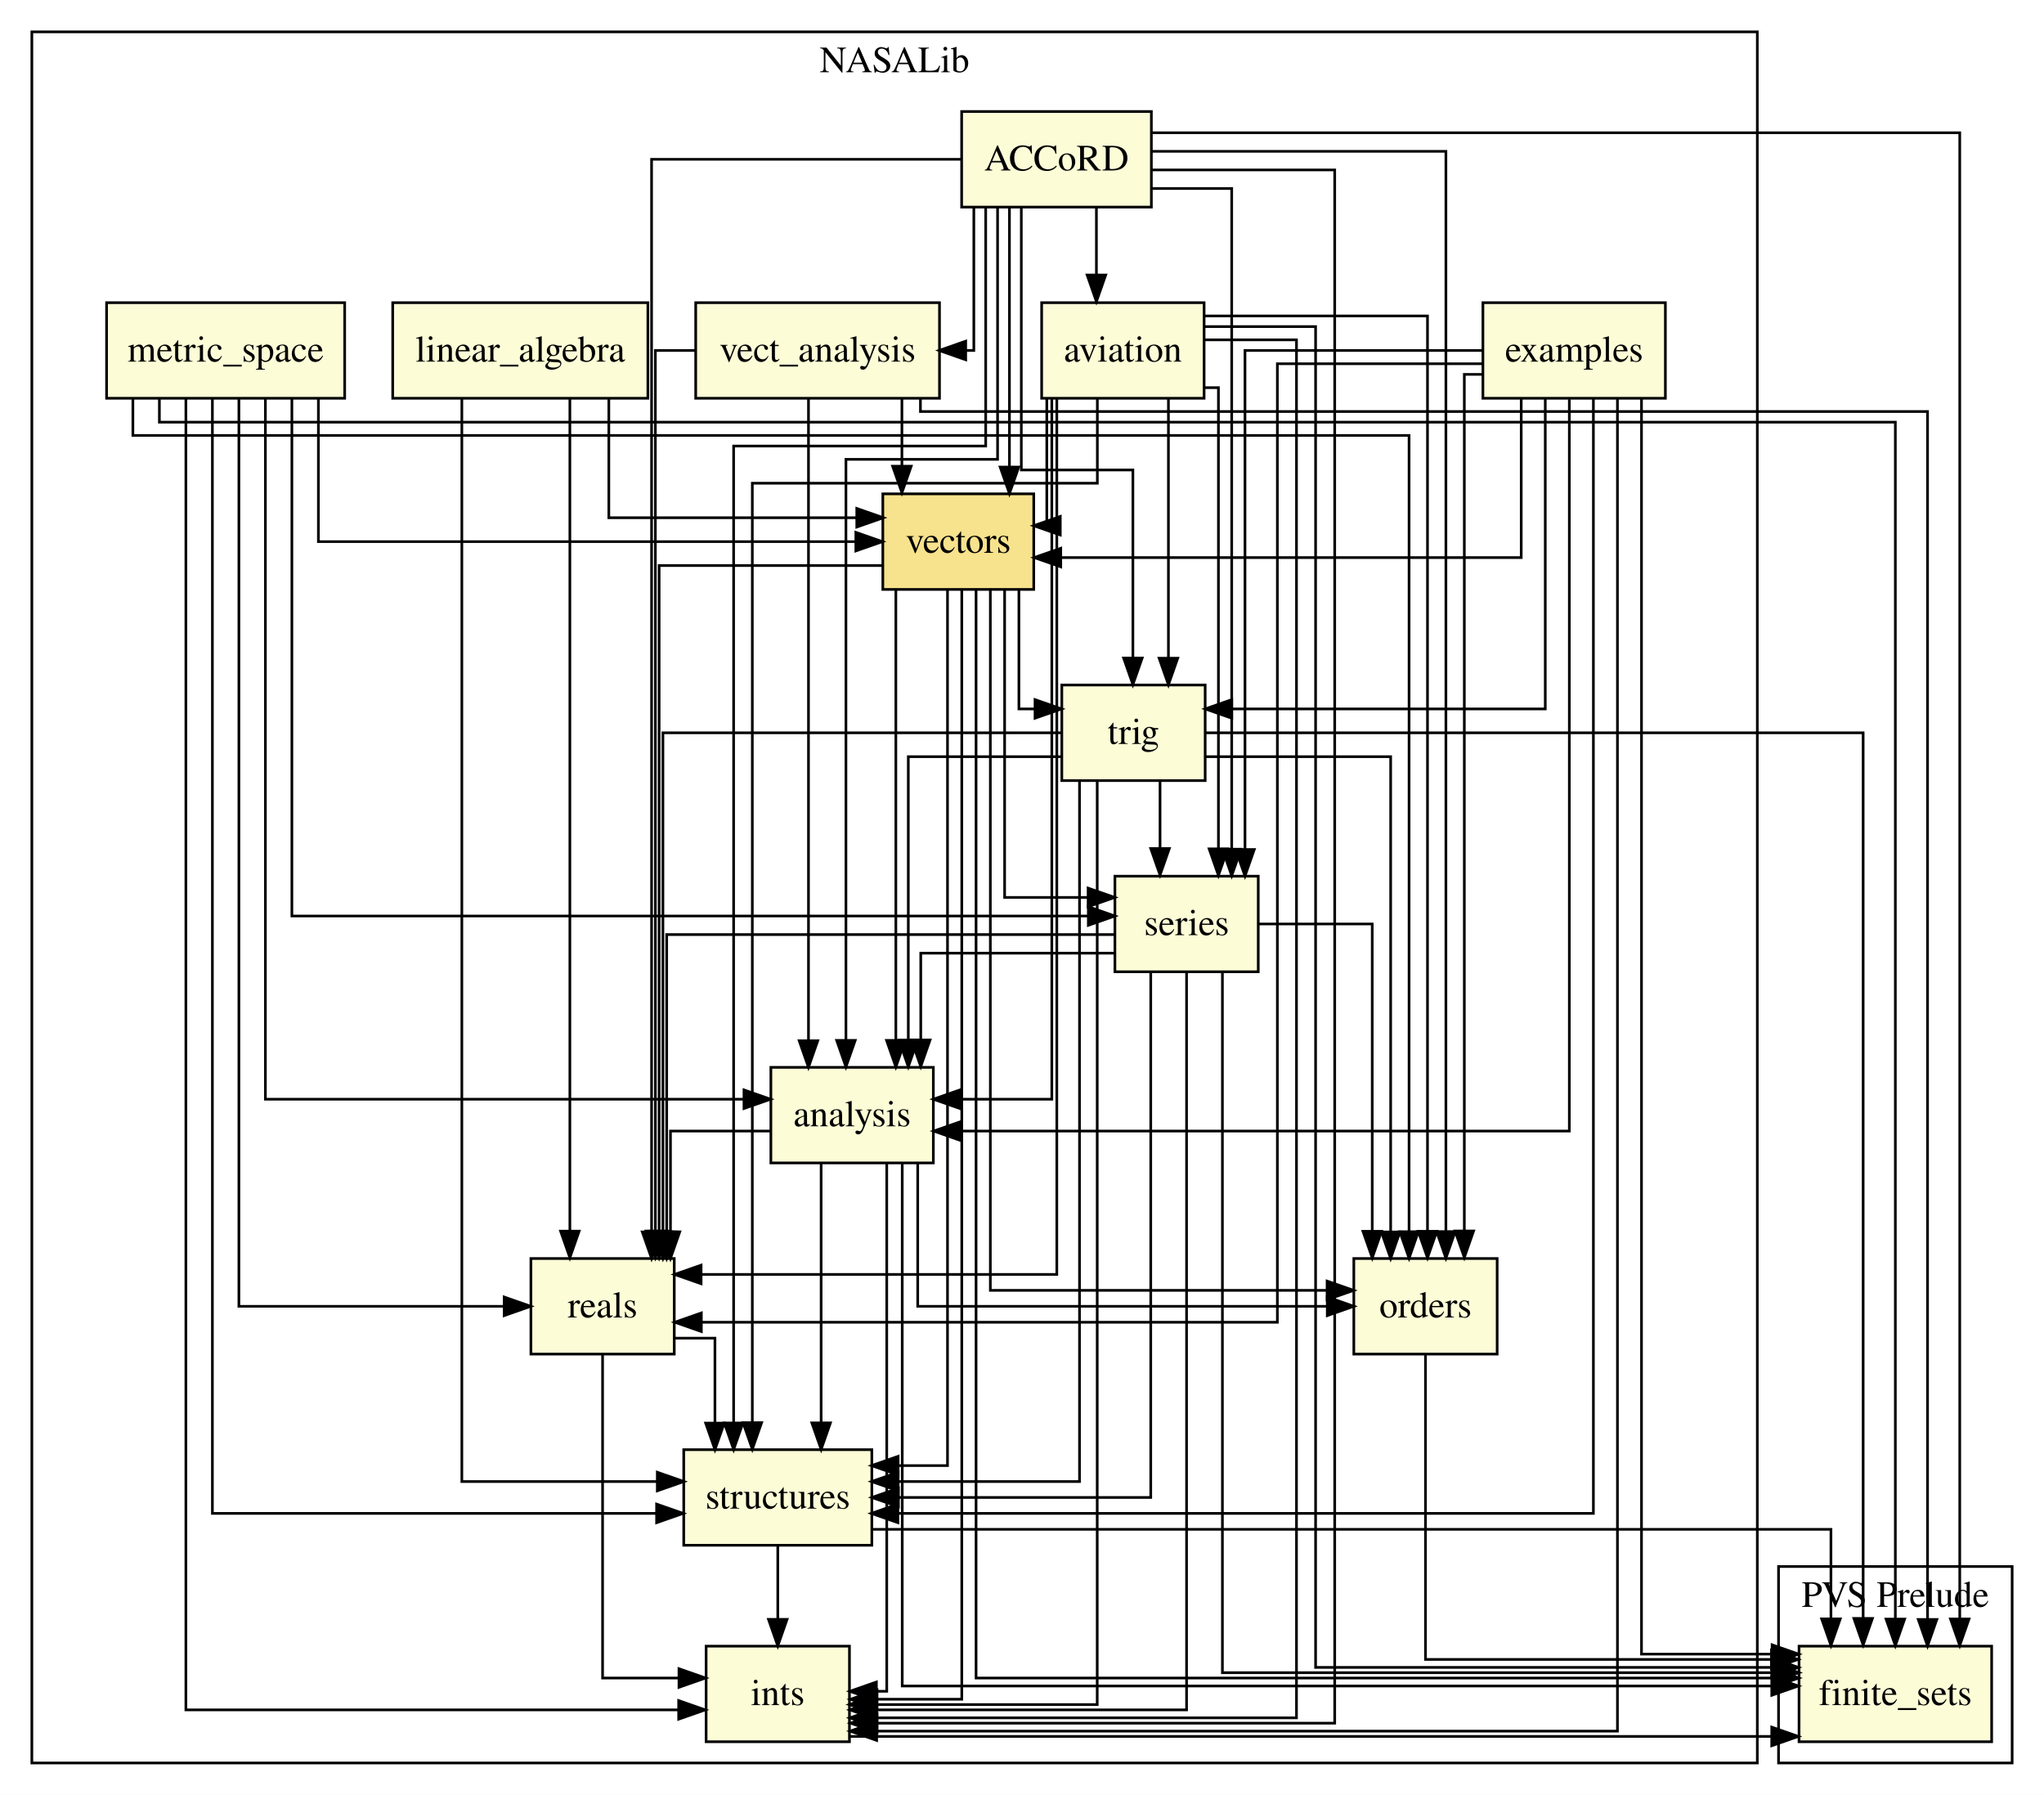
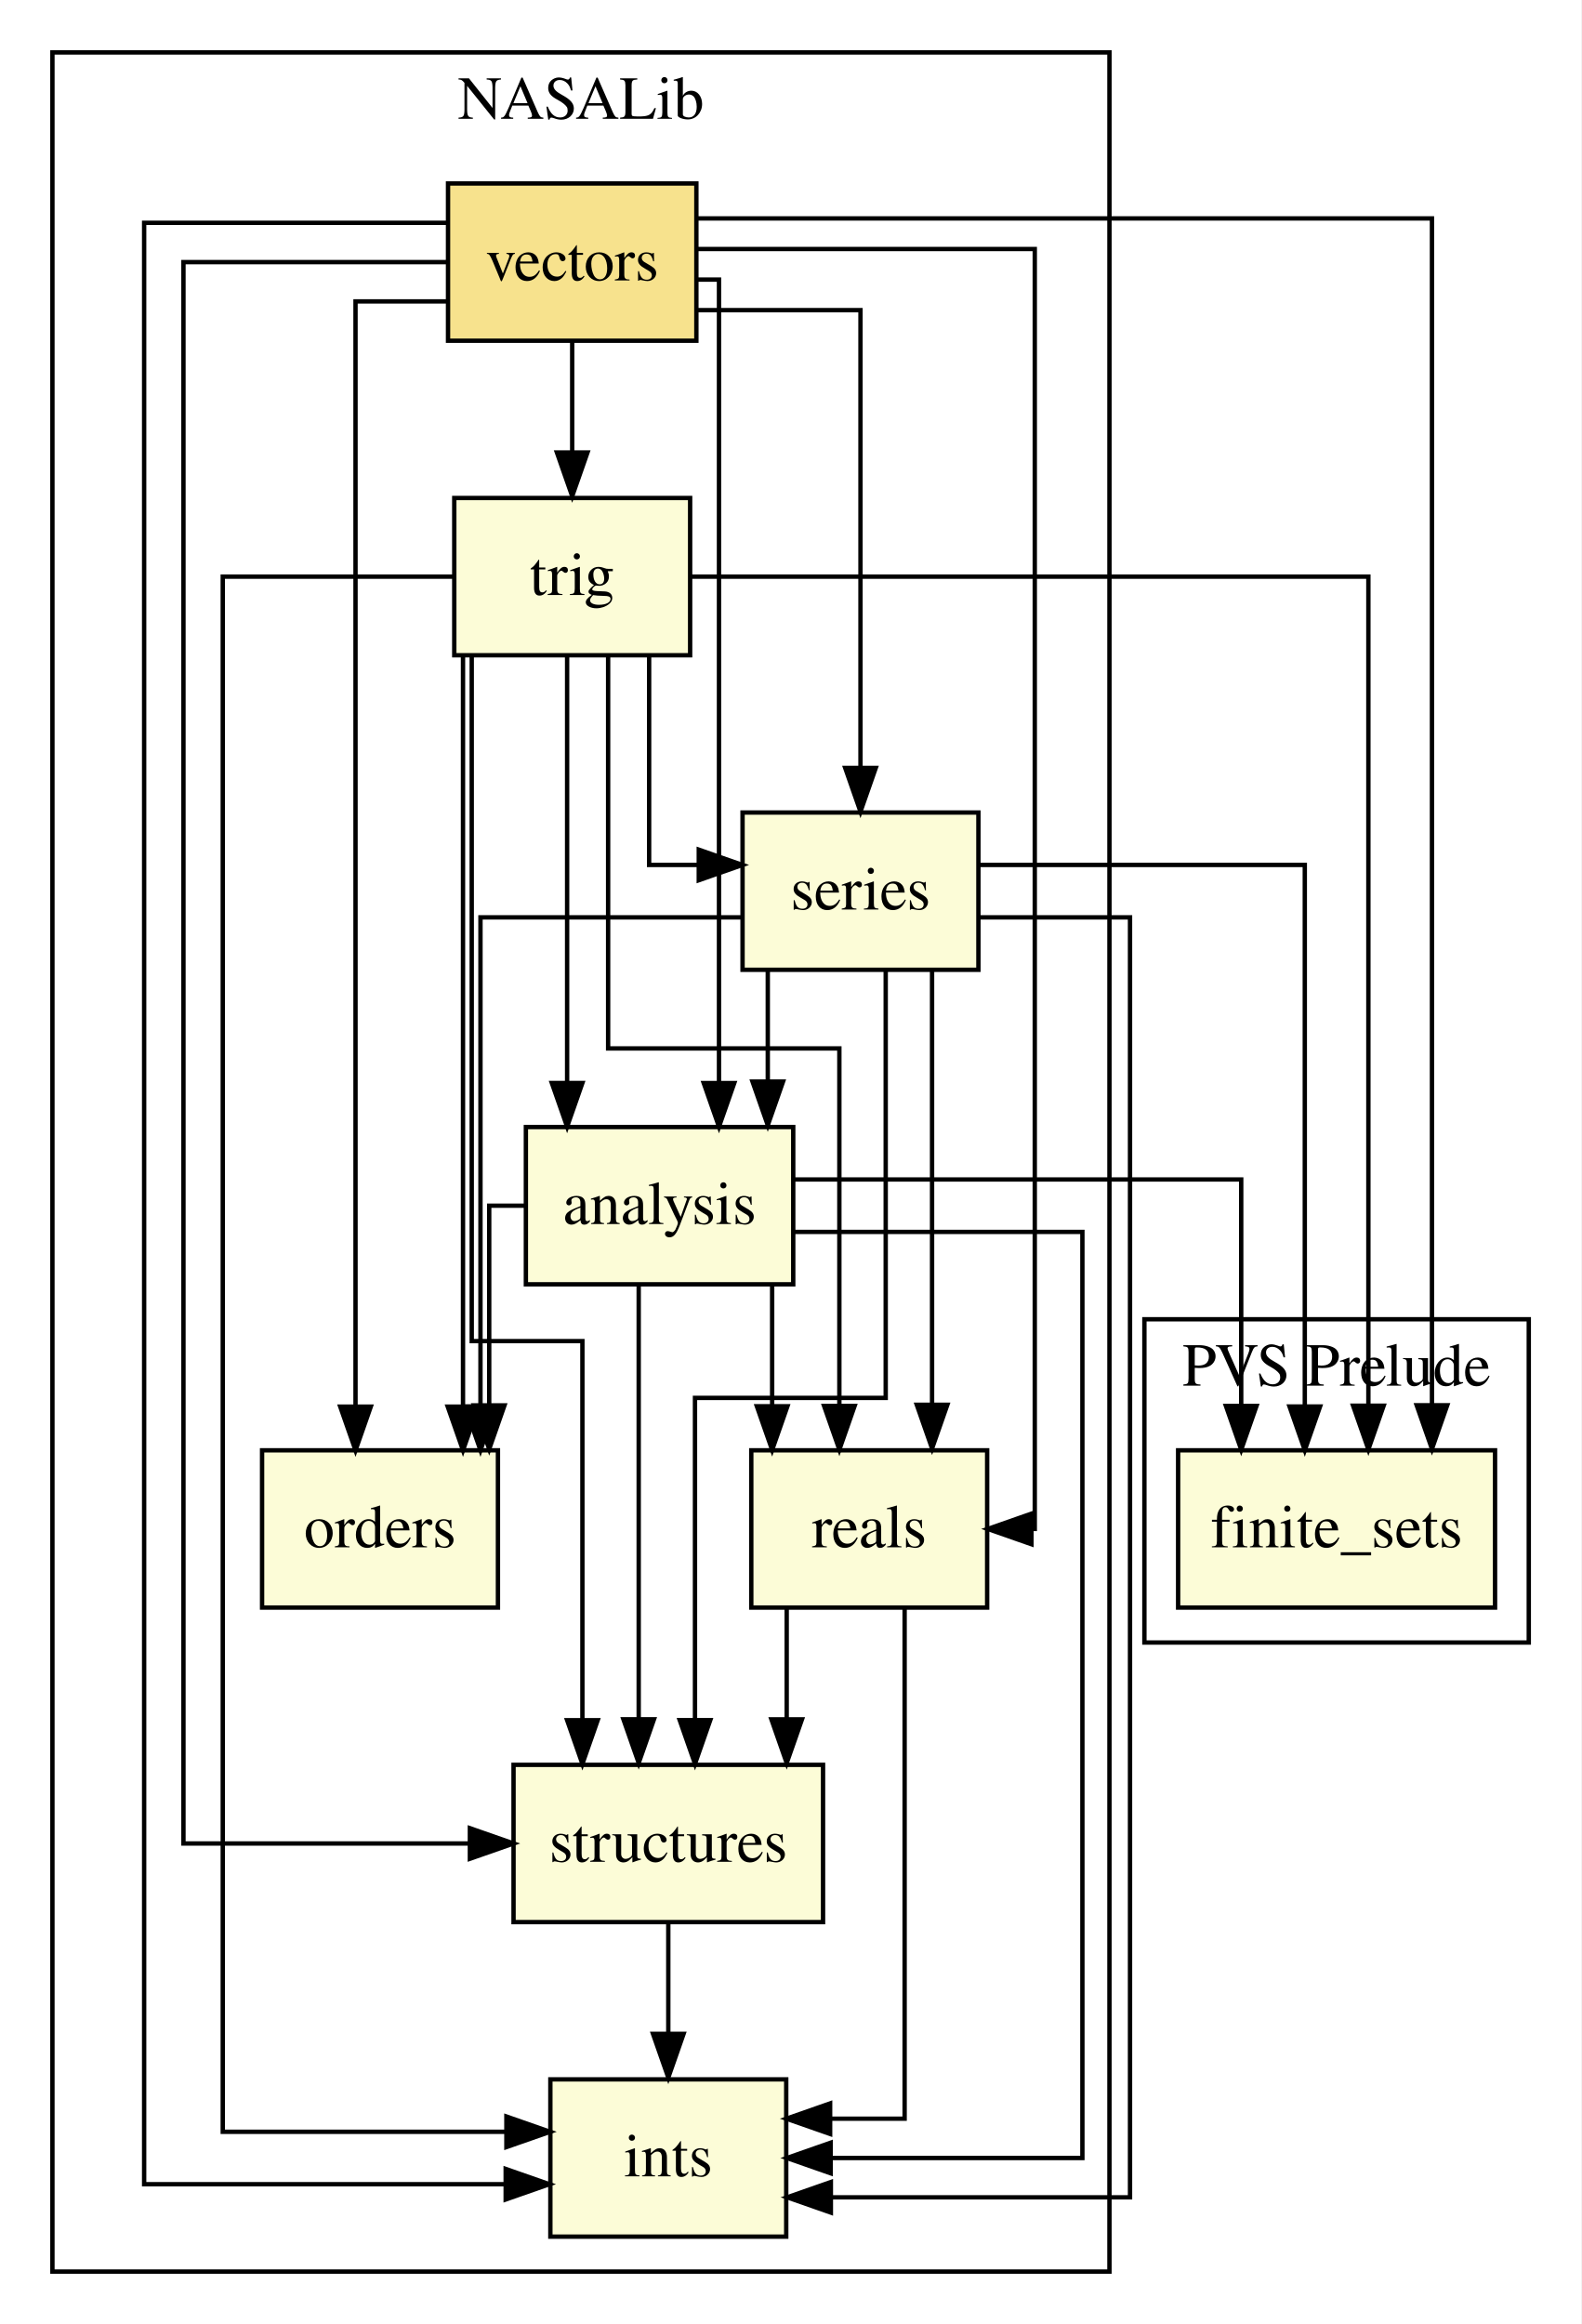
- <svg xmlns="http://www.w3.org/2000/svg" width="770pt" height="676pt" viewBox="0.00 0.00 770.00 676.00">
-   <g id="graph0" class="graph" transform="scale(1 1) rotate(0) translate(4 672)">
-     <polygon fill="#ffffff" stroke="transparent" points="-4,4 -4,-672 766,-672 766,4 -4,4" />
+ <svg xmlns="http://www.w3.org/2000/svg" width="362pt" height="532pt" viewBox="0.00 0.00 362.00 532.00">
+   <g id="graph0" class="graph" transform="scale(1 1) rotate(0) translate(4 528)">
+     <polygon fill="#ffffff" stroke="transparent" points="-4,4 -4,-528 358,-528 358,4 -4,4" />
    <g id="clust1" class="cluster">
-       <polygon fill="none" stroke="#000000" points="8,-8 8,-660 658,-660 658,-8 8,-8" />
-       <text text-anchor="middle" x="333" y="-644.8" font-family="Times,serif" font-size="14.00" fill="#000000">NASALib</text>
+       <polygon fill="none" stroke="#000000" points="8,-8 8,-516 250,-516 250,-8 8,-8" />
+       <text text-anchor="middle" x="129" y="-500.8" font-family="Times,serif" font-size="14.00" fill="#000000">NASALib</text>
    </g>
    <g id="clust2" class="cluster">
-       <polygon fill="none" stroke="#000000" points="666,-8 666,-82 754,-82 754,-8 666,-8" />
-       <text text-anchor="middle" x="710" y="-66.8" font-family="Times,serif" font-size="14.00" fill="#000000">PVS Prelude</text>
+       <polygon fill="none" stroke="#000000" points="258,-152 258,-226 346,-226 346,-152 258,-152" />
+       <text text-anchor="middle" x="302" y="-210.8" font-family="Times,serif" font-size="14.00" fill="#000000">PVS Prelude</text>
    </g>
    <g id="node1" class="node">
-       <polygon fill="#fcfcd7" stroke="#000000" points="429.735,-630 358.265,-630 358.265,-594 429.735,-594 429.735,-630" />
-       <text text-anchor="middle" x="394" y="-607.8" font-family="Times,serif" font-size="14.00" fill="#000000">ACCoRD</text>
+       <polygon fill="#fcfcd7" stroke="#000000" points="177.604,-270 116.396,-270 116.396,-234 177.604,-234 177.604,-270" />
+       <text text-anchor="middle" x="147" y="-247.8" font-family="Times,serif" font-size="14.00" fill="#000000">analysis</text>
    </g>
    <g id="node2" class="node">
-       <polygon fill="#fcfcd7" stroke="#000000" points="347.604,-270 286.396,-270 286.396,-234 347.604,-234 347.604,-270" />
-       <text text-anchor="middle" x="317" y="-247.8" font-family="Times,serif" font-size="14.00" fill="#000000">analysis</text>
+       <polygon fill="#fcfcd7" stroke="#000000" points="176,-52 122,-52 122,-16 176,-16 176,-52" />
+       <text text-anchor="middle" x="149" y="-29.8" font-family="Times,serif" font-size="14.00" fill="#000000">ints</text>
    </g>
    <g id="edge1" class="edge">
-       <path fill="none" stroke="#000000" d="M371.798,-593.845C371.798,-561.902 371.798,-499 371.798,-499 371.798,-499 314.673,-499 314.673,-499 314.673,-499 314.673,-280.163 314.673,-280.163" />
-       <polygon fill="#000000" stroke="#000000" points="318.174,-280.163 314.673,-270.163 311.174,-280.163 318.174,-280.163" />
+       <path fill="none" stroke="#000000" d="M177.63,-246C205.991,-246 243.805,-246 243.805,-246 243.805,-246 243.805,-34 243.805,-34 243.805,-34 186.167,-34 186.167,-34" />
+       <polygon fill="#000000" stroke="#000000" points="186.167,-30.5 176.167,-34 186.167,-37.5 186.167,-30.5" />
    </g>
    <g id="node3" class="node">
-       <polygon fill="#fcfcd7" stroke="#000000" points="449.597,-558 388.403,-558 388.403,-522 449.597,-522 449.597,-558" />
-       <text text-anchor="middle" x="419" y="-535.8" font-family="Times,serif" font-size="14.00" fill="#000000">aviation</text>
+       <polygon fill="#fcfcd7" stroke="#000000" points="110,-196 56,-196 56,-160 110,-160 110,-196" />
+       <text text-anchor="middle" x="83" y="-173.8" font-family="Times,serif" font-size="14.00" fill="#000000">orders</text>
    </g>
    <g id="edge2" class="edge">
-       <path fill="none" stroke="#000000" d="M409.034,-593.831C409.034,-593.831 409.034,-568.413 409.034,-568.413" />
-       <polygon fill="#000000" stroke="#000000" points="412.534,-568.413 409.034,-558.413 405.534,-568.413 412.534,-568.413" />
+       <path fill="none" stroke="#000000" d="M116.271,-252C111.437,-252 108,-252 108,-252 108,-252 108,-206.292 108,-206.292" />
+       <polygon fill="#000000" stroke="#000000" points="111.5,-206.292 108,-196.292 104.5,-206.292 111.5,-206.292" />
+     </g>
+     <g id="node4" class="node">
+       <polygon fill="#fcfcd7" stroke="#000000" points="222,-196 168,-196 168,-160 222,-160 222,-196" />
+       <text text-anchor="middle" x="195" y="-173.8" font-family="Times,serif" font-size="14.00" fill="#000000">reals</text>
+     </g>
+     <g id="edge3" class="edge">
+       <path fill="none" stroke="#000000" d="M172.776,-233.708C172.776,-233.708 172.776,-206.082 172.776,-206.082" />
+       <polygon fill="#000000" stroke="#000000" points="176.276,-206.082 172.776,-196.082 169.276,-206.082 176.276,-206.082" />
+     </g>
+     <g id="node6" class="node">
+       <polygon fill="#fcfcd7" stroke="#000000" points="184.429,-124 113.571,-124 113.571,-88 184.429,-88 184.429,-124" />
+       <text text-anchor="middle" x="149" y="-101.8" font-family="Times,serif" font-size="14.00" fill="#000000">structures</text>
+     </g>
+     <g id="edge4" class="edge">
+       <path fill="none" stroke="#000000" d="M142.224,-233.804C142.224,-233.804 142.224,-134.425 142.224,-134.425" />
+       <polygon fill="#000000" stroke="#000000" points="145.724,-134.425 142.224,-124.425 138.724,-134.425 145.724,-134.425" />
+     </g>
+     <g id="node9" class="node">
+       <polygon fill="#fcfcd7" stroke="#000000" points="338.28,-196 265.72,-196 265.72,-160 338.28,-160 338.28,-196" />
+       <text text-anchor="middle" x="302" y="-173.8" font-family="Times,serif" font-size="14.00" fill="#000000">finite_sets</text>
+     </g>
+     <g id="edge5" class="edge">
+       <path fill="none" stroke="#000000" d="M177.886,-258C217.224,-258 280.166,-258 280.166,-258 280.166,-258 280.166,-206.153 280.166,-206.153" />
+       <polygon fill="#000000" stroke="#000000" points="283.666,-206.153 280.166,-196.153 276.666,-206.153 283.666,-206.153" />
+     </g>
+     <g id="edge6" class="edge">
+       <path fill="none" stroke="#000000" d="M203.107,-159.793C203.107,-122.944 203.107,-43 203.107,-43 203.107,-43 186.054,-43 186.054,-43" />
+       <polygon fill="#000000" stroke="#000000" points="186.054,-39.5 176.054,-43 186.053,-46.5 186.054,-39.5" />
+     </g>
+     <g id="edge7" class="edge">
+       <path fill="none" stroke="#000000" d="M176.107,-159.831C176.107,-159.831 176.107,-134.413 176.107,-134.413" />
+       <polygon fill="#000000" stroke="#000000" points="179.607,-134.413 176.107,-124.413 172.607,-134.413 179.607,-134.413" />
    </g>
    <g id="node5" class="node">
-       <polygon fill="#fcfcd7" stroke="#000000" points="316,-52 262,-52 262,-16 316,-16 316,-52" />
-       <text text-anchor="middle" x="289" y="-29.8" font-family="Times,serif" font-size="14.00" fill="#000000">ints</text>
+       <polygon fill="#fcfcd7" stroke="#000000" points="220,-342 166,-342 166,-306 220,-306 220,-342" />
+       <text text-anchor="middle" x="193" y="-319.8" font-family="Times,serif" font-size="14.00" fill="#000000">series</text>
    </g>
-     <g id="edge3" class="edge">
-       <path fill="none" stroke="#000000" d="M429.773,-608C460.133,-608 498.8,-608 498.8,-608 498.8,-608 498.8,-23 498.8,-23 498.8,-23 326.428,-23 326.428,-23" />
-       <polygon fill="#000000" stroke="#000000" points="326.428,-19.5 316.428,-23 326.428,-26.5 326.428,-19.5" />
+     <g id="edge8" class="edge">
+       <path fill="none" stroke="#000000" d="M171.776,-305.831C171.776,-305.831 171.776,-280.413 171.776,-280.413" />
+       <polygon fill="#000000" stroke="#000000" points="175.276,-280.413 171.776,-270.413 168.276,-280.413 175.276,-280.413" />
+     </g>
+     <g id="edge9" class="edge">
+       <path fill="none" stroke="#000000" d="M220.245,-318C236.776,-318 254.708,-318 254.708,-318 254.708,-318 254.708,-25 254.708,-25 254.708,-25 186.222,-25 186.222,-25" />
+       <polygon fill="#000000" stroke="#000000" points="186.222,-21.5 176.222,-25 186.222,-28.5 186.222,-21.5" />
+     </g>
+     <g id="edge10" class="edge">
+       <path fill="none" stroke="#000000" d="M165.95,-318C140.411,-318 106,-318 106,-318 106,-318 106,-206.016 106,-206.016" />
+       <polygon fill="#000000" stroke="#000000" points="109.5,-206.016 106,-196.016 102.5,-206.016 109.5,-206.016" />
+     </g>
+     <g id="edge11" class="edge">
+       <path fill="none" stroke="#000000" d="M209.388,-305.804C209.388,-305.804 209.388,-206.425 209.388,-206.425" />
+       <polygon fill="#000000" stroke="#000000" points="212.888,-206.425 209.388,-196.425 205.888,-206.425 212.888,-206.425" />
+     </g>
+     <g id="edge12" class="edge">
+       <path fill="none" stroke="#000000" d="M198.776,-305.875C198.776,-273.25 198.776,-208 198.776,-208 198.776,-208 155.112,-208 155.112,-208 155.112,-208 155.112,-134.236 155.112,-134.236" />
+       <polygon fill="#000000" stroke="#000000" points="158.612,-134.236 155.112,-124.236 151.612,-134.236 158.612,-134.236" />
+     </g>
+     <g id="edge13" class="edge">
+       <path fill="none" stroke="#000000" d="M220.26,-330C250.391,-330 294.722,-330 294.722,-330 294.722,-330 294.722,-206.033 294.722,-206.033" />
+       <polygon fill="#000000" stroke="#000000" points="298.222,-206.033 294.722,-196.033 291.222,-206.033 298.222,-206.033" />
+     </g>
+     <g id="edge14" class="edge">
+       <path fill="none" stroke="#000000" d="M149,-87.831C149,-87.831 149,-62.413 149,-62.413" />
+       <polygon fill="#000000" stroke="#000000" points="152.5,-62.413 149,-52.413 145.5,-62.413 152.5,-62.413" />
+     </g>
+     <g id="node7" class="node">
+       <polygon fill="#fcfcd7" stroke="#000000" points="154,-414 100,-414 100,-378 154,-378 154,-414" />
+       <text text-anchor="middle" x="127" y="-391.8" font-family="Times,serif" font-size="14.00" fill="#000000">trig</text>
+     </g>
+     <g id="edge15" class="edge">
+       <path fill="none" stroke="#000000" d="M125.836,-377.762C125.836,-377.762 125.836,-280.09 125.836,-280.09" />
+       <polygon fill="#000000" stroke="#000000" points="129.336,-280.09 125.836,-270.09 122.336,-280.09 129.336,-280.09" />
+     </g>
+     <g id="edge16" class="edge">
+       <path fill="none" stroke="#000000" d="M99.916,-396C76.707,-396 47,-396 47,-396 47,-396 47,-40 47,-40 47,-40 111.934,-40 111.934,-40" />
+       <polygon fill="#000000" stroke="#000000" points="111.934,-43.5 121.934,-40 111.934,-36.5 111.934,-43.5" />
+     </g>
+     <g id="edge17" class="edge">
+       <path fill="none" stroke="#000000" d="M102,-377.788C102,-377.788 102,-206.006 102,-206.006" />
+       <polygon fill="#000000" stroke="#000000" points="105.5,-206.006 102,-196.006 98.5,-206.006 105.5,-206.006" />
+     </g>
+     <g id="edge18" class="edge">
+       <path fill="none" stroke="#000000" d="M135.224,-377.679C135.224,-346.866 135.224,-288 135.224,-288 135.224,-288 188.164,-288 188.164,-288 188.164,-288 188.164,-206.164 188.164,-206.164" />
+       <polygon fill="#000000" stroke="#000000" points="191.664,-206.164 188.164,-196.164 184.664,-206.164 191.664,-206.164" />
+     </g>
+     <g id="edge19" class="edge">
+       <path fill="none" stroke="#000000" d="M144.612,-377.965C144.612,-358.424 144.612,-330 144.612,-330 144.612,-330 155.977,-330 155.977,-330" />
+       <polygon fill="#000000" stroke="#000000" points="155.977,-333.5 165.977,-330 155.976,-326.5 155.977,-333.5" />
+     </g>
+     <g id="edge20" class="edge">
+       <path fill="none" stroke="#000000" d="M104,-377.931C104,-333.219 104,-221 104,-221 104,-221 129.336,-221 129.336,-221 129.336,-221 129.336,-134.222 129.336,-134.222" />
+       <polygon fill="#000000" stroke="#000000" points="132.836,-134.222 129.336,-124.222 125.836,-134.222 132.836,-134.222" />
+     </g>
+     <g id="edge21" class="edge">
+       <path fill="none" stroke="#000000" d="M154.289,-396C205.138,-396 309.278,-396 309.278,-396 309.278,-396 309.278,-206.212 309.278,-206.212" />
+       <polygon fill="#000000" stroke="#000000" points="312.778,-206.212 309.278,-196.212 305.778,-206.212 312.778,-206.212" />
    </g>
    <g id="node8" class="node">
-       <polygon fill="#fcfcd7" stroke="#000000" points="560,-198 506,-198 506,-162 560,-162 560,-198" />
-       <text text-anchor="middle" x="533" y="-175.8" font-family="Times,serif" font-size="14.00" fill="#000000">orders</text>
-     </g>
-     <g id="edge4" class="edge">
-       <path fill="none" stroke="#000000" d="M429.884,-615C473.312,-615 540.69,-615 540.69,-615 540.69,-615 540.69,-208.138 540.69,-208.138" />
-       <polygon fill="#000000" stroke="#000000" points="544.19,-208.138 540.69,-198.138 537.19,-208.138 544.19,-208.138" />
-     </g>
-     <g id="node9" class="node">
-       <polygon fill="#fcfcd7" stroke="#000000" points="250,-198 196,-198 196,-162 250,-162 250,-198" />
-       <text text-anchor="middle" x="223" y="-175.8" font-family="Times,serif" font-size="14.00" fill="#000000">reals</text>
-     </g>
-     <g id="edge5" class="edge">
-       <path fill="none" stroke="#000000" d="M358.235,-612C313.147,-612 241.455,-612 241.455,-612 241.455,-612 241.455,-208.012 241.455,-208.012" />
-       <polygon fill="#000000" stroke="#000000" points="244.956,-208.012 241.455,-198.012 237.956,-208.012 244.956,-208.012" />
-     </g>
-     <g id="node10" class="node">
-       <polygon fill="#fcfcd7" stroke="#000000" points="470,-342 416,-342 416,-306 470,-306 470,-342" />
-       <text text-anchor="middle" x="443" y="-319.8" font-family="Times,serif" font-size="14.00" fill="#000000">series</text>
-     </g>
-     <g id="edge6" class="edge">
-       <path fill="none" stroke="#000000" d="M429.704,-601C445.255,-601 460,-601 460,-601 460,-601 460,-352.175 460,-352.175" />
-       <polygon fill="#000000" stroke="#000000" points="463.5,-352.175 460,-342.175 456.5,-352.175 463.5,-352.175" />
-     </g>
-     <g id="node11" class="node">
-       <polygon fill="#fcfcd7" stroke="#000000" points="324.429,-126 253.571,-126 253.571,-90 324.429,-90 324.429,-126" />
-       <text text-anchor="middle" x="289" y="-103.8" font-family="Times,serif" font-size="14.00" fill="#000000">structures</text>
-     </g>
-     <g id="edge7" class="edge">
-       <path fill="none" stroke="#000000" d="M367.327,-593.679C367.327,-562.866 367.327,-504 367.327,-504 367.327,-504 272.369,-504 272.369,-504 272.369,-504 272.369,-136.044 272.369,-136.044" />
-       <polygon fill="#000000" stroke="#000000" points="275.869,-136.044 272.369,-126.044 268.869,-136.044 275.869,-136.044" />
-     </g>
-     <g id="node12" class="node">
-       <polygon fill="#fcfcd7" stroke="#000000" points="450,-414 396,-414 396,-378 450,-378 450,-414" />
-       <text text-anchor="middle" x="423" y="-391.8" font-family="Times,serif" font-size="14.00" fill="#000000">trig</text>
-     </g>
-     <g id="edge8" class="edge">
-       <path fill="none" stroke="#000000" d="M380.742,-593.975C380.742,-561.156 380.742,-495 380.742,-495 380.742,-495 422.774,-495 422.774,-495 422.774,-495 422.774,-424.158 422.774,-424.158" />
-       <polygon fill="#000000" stroke="#000000" points="426.274,-424.158 422.774,-414.158 419.274,-424.158 426.274,-424.158" />
-     </g>
-     <g id="node13" class="node">
-       <polygon fill="#fcfcd7" stroke="#000000" points="349.922,-558 258.078,-558 258.078,-522 349.922,-522 349.922,-558" />
-       <text text-anchor="middle" x="304" y="-535.8" font-family="Times,serif" font-size="14.00" fill="#000000">vect_analysis</text>
-     </g>
-     <g id="edge9" class="edge">
-       <path fill="none" stroke="#000000" d="M362.855,-593.831C362.855,-572.502 362.855,-540 362.855,-540 362.855,-540 359.793,-540 359.793,-540" />
-       <polygon fill="#000000" stroke="#000000" points="359.793,-536.5 349.793,-540 359.793,-543.5 359.793,-536.5" />
-     </g>
-     <g id="node14" class="node">
-       <polygon fill="#f7e28d" stroke="#000000" points="385.429,-486 328.571,-486 328.571,-450 385.429,-450 385.429,-486" />
-       <text text-anchor="middle" x="357" y="-463.8" font-family="Times,serif" font-size="14.00" fill="#000000">vectors</text>
-     </g>
-     <g id="edge10" class="edge">
-       <path fill="none" stroke="#000000" d="M376.27,-593.762C376.27,-593.762 376.27,-496.09 376.27,-496.09" />
-       <polygon fill="#000000" stroke="#000000" points="379.77,-496.09 376.27,-486.09 372.77,-496.09 379.77,-496.09" />
-     </g>
-     <g id="node15" class="node">
-       <polygon fill="#fcfcd7" stroke="#000000" points="746.28,-52 673.72,-52 673.72,-16 746.28,-16 746.28,-52" />
-       <text text-anchor="middle" x="710" y="-29.8" font-family="Times,serif" font-size="14.00" fill="#000000">finite_sets</text>
-     </g>
-     <g id="edge11" class="edge">
-       <path fill="none" stroke="#000000" d="M429.771,-622C517.131,-622 734.26,-622 734.26,-622 734.26,-622 734.26,-62.242 734.26,-62.242" />
-       <polygon fill="#000000" stroke="#000000" points="737.76,-62.242 734.26,-52.242 730.76,-62.242 737.76,-62.242" />
-     </g>
-     <g id="edge12" class="edge">
-       <path fill="none" stroke="#000000" d="M330.048,-233.872C330.048,-181.718 330.048,-35 330.048,-35 330.048,-35 326.151,-35 326.151,-35" />
-       <polygon fill="#000000" stroke="#000000" points="326.151,-31.5 316.151,-35 326.151,-38.5 326.151,-31.5" />
-     </g>
-     <g id="edge13" class="edge">
-       <path fill="none" stroke="#000000" d="M341.717,-233.831C341.717,-212.502 341.717,-180 341.717,-180 341.717,-180 496,-180 496,-180" />
-       <polygon fill="#000000" stroke="#000000" points="496,-183.5 506,-180 496,-176.5 496,-183.5" />
-     </g>
-     <g id="edge14" class="edge">
-       <path fill="none" stroke="#000000" d="M286.39,-246C268.172,-246 248.576,-246 248.576,-246 248.576,-246 248.576,-208.035 248.576,-208.035" />
-       <polygon fill="#000000" stroke="#000000" points="252.076,-208.035 248.576,-198.035 245.076,-208.035 252.076,-208.035" />
-     </g>
-     <g id="edge15" class="edge">
-       <path fill="none" stroke="#000000" d="M305.331,-233.762C305.331,-233.762 305.331,-136.09 305.331,-136.09" />
-       <polygon fill="#000000" stroke="#000000" points="308.831,-136.09 305.331,-126.09 301.831,-136.09 308.831,-136.09" />
-     </g>
-     <g id="edge16" class="edge">
-       <path fill="none" stroke="#000000" d="M335.883,-233.669C335.883,-181.676 335.883,-37 335.883,-37 335.883,-37 663.447,-37 663.447,-37" />
-       <polygon fill="#000000" stroke="#000000" points="663.447,-40.5 673.447,-37 663.447,-33.5 663.447,-40.5" />
-     </g>
-     <g id="edge17" class="edge">
-       <path fill="none" stroke="#000000" d="M392.226,-521.931C392.226,-459.69 392.226,-258 392.226,-258 392.226,-258 357.597,-258 357.597,-258" />
-       <polygon fill="#000000" stroke="#000000" points="357.597,-254.5 347.597,-258 357.597,-261.5 357.597,-254.5" />
-     </g>
-     <g id="edge18" class="edge">
-       <path fill="none" stroke="#000000" d="M449.785,-544C466.748,-544 484.4,-544 484.4,-544 484.4,-544 484.4,-25 484.4,-25 484.4,-25 326.17,-25 326.17,-25" />
-       <polygon fill="#000000" stroke="#000000" points="326.17,-21.5 316.17,-25 326.17,-28.5 326.17,-21.5" />
-     </g>
-     <g id="edge19" class="edge">
-       <path fill="none" stroke="#000000" d="M449.751,-553C483.742,-553 533.752,-553 533.752,-553 533.752,-553 533.752,-208.243 533.752,-208.243" />
-       <polygon fill="#000000" stroke="#000000" points="537.252,-208.243 533.752,-198.243 530.252,-208.243 537.252,-208.243" />
-     </g>
-     <g id="edge20" class="edge">
-       <path fill="none" stroke="#000000" d="M394.113,-521.78C394.113,-450.176 394.113,-192 394.113,-192 394.113,-192 260.113,-192 260.113,-192" />
-       <polygon fill="#000000" stroke="#000000" points="260.113,-188.5 250.113,-192 260.113,-195.5 260.113,-188.5" />
-     </g>
-     <g id="edge21" class="edge">
-       <path fill="none" stroke="#000000" d="M449.688,-526C452.888,-526 455,-526 455,-526 455,-526 455,-352.282 455,-352.282" />
-       <polygon fill="#000000" stroke="#000000" points="458.5,-352.282 455,-342.282 451.5,-352.283 458.5,-352.282" />
+       <polygon fill="#f7e28d" stroke="#000000" points="155.429,-486 98.571,-486 98.571,-450 155.429,-450 155.429,-486" />
+       <text text-anchor="middle" x="127" y="-463.8" font-family="Times,serif" font-size="14.00" fill="#000000">vectors</text>
    </g>
    <g id="edge22" class="edge">
-       <path fill="none" stroke="#000000" d="M409.387,-521.949C409.387,-507.627 409.387,-490 409.387,-490 409.387,-490 279.409,-490 279.409,-490 279.409,-490 279.409,-136.168 279.409,-136.168" />
-       <polygon fill="#000000" stroke="#000000" points="282.909,-136.168 279.409,-126.168 275.909,-136.168 282.909,-136.168" />
+       <path fill="none" stroke="#000000" d="M155.356,-464C158.506,-464 160.607,-464 160.607,-464 160.607,-464 160.607,-280.075 160.607,-280.075" />
+       <polygon fill="#000000" stroke="#000000" points="164.107,-280.075 160.607,-270.075 157.107,-280.075 164.107,-280.075" />
    </g>
    <g id="edge23" class="edge">
-       <path fill="none" stroke="#000000" d="M436.161,-521.762C436.161,-521.762 436.161,-424.09 436.161,-424.09" />
-       <polygon fill="#000000" stroke="#000000" points="439.661,-424.09 436.161,-414.09 432.661,-424.09 439.661,-424.09" />
+       <path fill="none" stroke="#000000" d="M98.654,-477C69.711,-477 29,-477 29,-477 29,-477 29,-28 29,-28 29,-28 111.77,-28 111.77,-28" />
+       <polygon fill="#000000" stroke="#000000" points="111.77,-31.5 121.77,-28 111.77,-24.5 111.77,-31.5" />
    </g>
    <g id="edge24" class="edge">
-       <path fill="none" stroke="#000000" d="M390.339,-521.965C390.339,-502.424 390.339,-474 390.339,-474 390.339,-474 389.847,-474 389.847,-474" />
-       <polygon fill="#000000" stroke="#000000" points="395.42,-470.5 385.42,-474 395.419,-477.5 395.42,-470.5" />
+       <path fill="none" stroke="#000000" d="M98.719,-459C87.579,-459 77.393,-459 77.393,-459 77.393,-459 77.393,-206.005 77.393,-206.005" />
+       <polygon fill="#000000" stroke="#000000" points="80.893,-206.005 77.393,-196.005 73.893,-206.005 80.893,-206.005" />
    </g>
    <g id="edge25" class="edge">
-       <path fill="none" stroke="#000000" d="M449.789,-549C469.576,-549 491.6,-549 491.6,-549 491.6,-549 491.6,-44 491.6,-44 491.6,-44 663.445,-44 663.445,-44" />
-       <polygon fill="#000000" stroke="#000000" points="663.445,-47.5 673.445,-44 663.445,-40.5 663.445,-47.5" />
-     </g>
-     <g id="node4" class="node">
-       <polygon fill="#fcfcd7" stroke="#000000" points="623.369,-558 554.631,-558 554.631,-522 623.369,-522 623.369,-558" />
-       <text text-anchor="middle" x="589" y="-535.8" font-family="Times,serif" font-size="14.00" fill="#000000">examples</text>
+       <path fill="none" stroke="#000000" d="M155.38,-471C186.75,-471 232.903,-471 232.903,-471 232.903,-471 232.903,-178 232.903,-178 232.903,-178 231.827,-178 231.827,-178" />
+       <polygon fill="#000000" stroke="#000000" points="232.143,-174.5 222.143,-178 232.143,-181.5 232.143,-174.5" />
    </g>
    <g id="edge26" class="edge">
-       <path fill="none" stroke="#000000" d="M587.186,-521.609C587.186,-457.245 587.186,-246 587.186,-246 587.186,-246 357.731,-246 357.731,-246" />
-       <polygon fill="#000000" stroke="#000000" points="357.731,-242.5 347.731,-246 357.731,-249.5 357.731,-242.5" />
+       <path fill="none" stroke="#000000" d="M155.373,-457C173.261,-457 193,-457 193,-457 193,-457 193,-352.214 193,-352.214" />
+       <polygon fill="#000000" stroke="#000000" points="196.5,-352.214 193,-342.214 189.5,-352.214 196.5,-352.214" />
    </g>
    <g id="edge27" class="edge">
-       <path fill="none" stroke="#000000" d="M605.31,-521.798C605.31,-429.762 605.31,-20 605.31,-20 605.31,-20 326.242,-20 326.242,-20" />
-       <polygon fill="#000000" stroke="#000000" points="326.242,-16.5 316.242,-20 326.242,-23.5 326.242,-16.5" />
+       <path fill="none" stroke="#000000" d="M98.35,-468C72.332,-468 38,-468 38,-468 38,-468 38,-106 38,-106 38,-106 103.574,-106 103.574,-106" />
+       <polygon fill="#000000" stroke="#000000" points="103.574,-109.5 113.574,-106 103.574,-102.5 103.574,-109.5" />
    </g>
    <g id="edge28" class="edge">
-       <path fill="none" stroke="#000000" d="M554.459,-531C550.377,-531 547.628,-531 547.628,-531 547.628,-531 547.628,-208.377 547.628,-208.377" />
-       <polygon fill="#000000" stroke="#000000" points="551.128,-208.377 547.628,-198.377 544.128,-208.377 551.128,-208.377" />
+       <path fill="none" stroke="#000000" d="M127,-449.831C127,-449.831 127,-424.413 127,-424.413" />
+       <polygon fill="#000000" stroke="#000000" points="130.5,-424.413 127,-414.413 123.5,-424.413 130.5,-424.413" />
    </g>
    <g id="edge29" class="edge">
-       <path fill="none" stroke="#000000" d="M554.544,-535C521.695,-535 477.2,-535 477.2,-535 477.2,-535 477.2,-174 477.2,-174 477.2,-174 260.204,-174 260.204,-174" />
-       <polygon fill="#000000" stroke="#000000" points="260.204,-170.5 250.204,-174 260.204,-177.5 260.204,-170.5" />
-     </g>
-     <g id="edge30" class="edge">
-       <path fill="none" stroke="#000000" d="M554.459,-540C517.769,-540 465,-540 465,-540 465,-540 465,-352.045 465,-352.045" />
-       <polygon fill="#000000" stroke="#000000" points="468.5,-352.045 465,-342.045 461.5,-352.045 468.5,-352.045" />
-     </g>
-     <g id="edge31" class="edge">
-       <path fill="none" stroke="#000000" d="M596.248,-521.737C596.248,-438.842 596.248,-102 596.248,-102 596.248,-102 334.245,-102 334.245,-102" />
-       <polygon fill="#000000" stroke="#000000" points="334.245,-98.5 324.245,-102 334.245,-105.5 334.245,-98.5" />
-     </g>
-     <g id="edge32" class="edge">
-       <path fill="none" stroke="#000000" d="M578.124,-521.793C578.124,-484.944 578.124,-405 578.124,-405 578.124,-405 460.021,-405 460.021,-405" />
-       <polygon fill="#000000" stroke="#000000" points="460.021,-401.5 450.021,-405 460.021,-408.5 460.021,-401.5" />
-     </g>
-     <g id="edge33" class="edge">
-       <path fill="none" stroke="#000000" d="M569.062,-521.909C569.062,-498.867 569.062,-462 569.062,-462 569.062,-462 395.6,-462 395.6,-462" />
-       <polygon fill="#000000" stroke="#000000" points="395.6,-458.5 385.6,-462 395.6,-465.5 395.6,-458.5" />
-     </g>
-     <g id="edge34" class="edge">
-       <path fill="none" stroke="#000000" d="M614.372,-521.943C614.372,-433.36 614.372,-49 614.372,-49 614.372,-49 663.574,-49 663.574,-49" />
-       <polygon fill="#000000" stroke="#000000" points="663.575,-52.5 673.574,-49 663.574,-45.5 663.575,-52.5" />
-     </g>
-     <g id="edge35" class="edge">
-       <path fill="none" stroke="#000000" d="M316.299,-18C316.299,-18 663.434,-18 663.434,-18" />
-       <polygon fill="#000000" stroke="#000000" points="663.434,-21.5 673.434,-18 663.434,-14.5 663.434,-21.5" />
-     </g>
-     <g id="node6" class="node">
-       <polygon fill="#fcfcd7" stroke="#000000" points="240.062,-558 143.938,-558 143.938,-522 240.062,-522 240.062,-558" />
-       <text text-anchor="middle" x="192" y="-535.8" font-family="Times,serif" font-size="14.00" fill="#000000">linear_algebra</text>
-     </g>
-     <g id="edge36" class="edge">
-       <path fill="none" stroke="#000000" d="M210.677,-521.653C210.677,-521.653 210.677,-208.31 210.677,-208.31" />
-       <polygon fill="#000000" stroke="#000000" points="214.177,-208.31 210.677,-198.31 207.177,-208.31 214.177,-208.31" />
-     </g>
-     <g id="edge37" class="edge">
-       <path fill="none" stroke="#000000" d="M169.984,-521.967C169.984,-440.885 169.984,-114 169.984,-114 169.984,-114 243.614,-114 243.614,-114" />
-       <polygon fill="#000000" stroke="#000000" points="243.614,-117.5 253.614,-114 243.614,-110.5 243.614,-117.5" />
-     </g>
-     <g id="edge38" class="edge">
-       <path fill="none" stroke="#000000" d="M225.354,-521.778C225.354,-503.171 225.354,-477 225.354,-477 225.354,-477 318.759,-477 318.759,-477" />
-       <polygon fill="#000000" stroke="#000000" points="318.759,-480.5 328.759,-477 318.759,-473.5 318.759,-480.5" />
-     </g>
-     <g id="node7" class="node">
-       <polygon fill="#fcfcd7" stroke="#000000" points="125.849,-558 36.151,-558 36.151,-522 125.849,-522 125.849,-558" />
-       <text text-anchor="middle" x="81" y="-535.8" font-family="Times,serif" font-size="14.00" fill="#000000">metric_space</text>
-     </g>
-     <g id="edge39" class="edge">
-       <path fill="none" stroke="#000000" d="M95.975,-521.931C95.975,-459.69 95.975,-258 95.975,-258 95.975,-258 276.267,-258 276.267,-258" />
-       <polygon fill="#000000" stroke="#000000" points="276.267,-261.5 286.267,-258 276.267,-254.5 276.267,-261.5" />
-     </g>
-     <g id="edge40" class="edge">
-       <path fill="none" stroke="#000000" d="M66.025,-521.778C66.025,-430.57 66.025,-28 66.025,-28 66.025,-28 251.659,-28 251.659,-28" />
-       <polygon fill="#000000" stroke="#000000" points="251.659,-31.5 261.659,-28 251.659,-24.5 251.659,-31.5" />
-     </g>
-     <g id="edge41" class="edge">
-       <path fill="none" stroke="#000000" d="M46.059,-521.757C46.059,-514.57 46.059,-508 46.059,-508 46.059,-508 526.814,-508 526.814,-508 526.814,-508 526.814,-208.102 526.814,-208.102" />
-       <polygon fill="#000000" stroke="#000000" points="530.314,-208.102 526.814,-198.102 523.314,-208.102 530.314,-208.102" />
-     </g>
-     <g id="edge42" class="edge">
-       <path fill="none" stroke="#000000" d="M85.992,-521.653C85.992,-448.292 85.992,-180 85.992,-180 85.992,-180 185.931,-180 185.931,-180" />
-       <polygon fill="#000000" stroke="#000000" points="185.932,-183.5 195.931,-180 185.931,-176.5 185.932,-183.5" />
-     </g>
-     <g id="edge43" class="edge">
-       <path fill="none" stroke="#000000" d="M105.958,-521.84C105.958,-470.33 105.958,-327 105.958,-327 105.958,-327 405.988,-327 405.988,-327" />
-       <polygon fill="#000000" stroke="#000000" points="405.988,-330.5 415.988,-327 405.988,-323.5 405.988,-330.5" />
-     </g>
-     <g id="edge44" class="edge">
-       <path fill="none" stroke="#000000" d="M76.008,-521.737C76.008,-438.842 76.008,-102 76.008,-102 76.008,-102 243.35,-102 243.35,-102" />
-       <polygon fill="#000000" stroke="#000000" points="243.35,-105.5 253.35,-102 243.35,-98.5 243.35,-105.5" />
-     </g>
-     <g id="edge45" class="edge">
-       <path fill="none" stroke="#000000" d="M115.941,-521.831C115.941,-500.502 115.941,-468 115.941,-468 115.941,-468 318.401,-468 318.401,-468" />
-       <polygon fill="#000000" stroke="#000000" points="318.401,-471.5 328.401,-468 318.401,-464.5 318.401,-471.5" />
-     </g>
-     <g id="edge46" class="edge">
-       <path fill="none" stroke="#000000" d="M56.042,-521.841C56.042,-516.957 56.042,-513 56.042,-513 56.042,-513 710,-513 710,-513 710,-513 710,-62.193 710,-62.193" />
-       <polygon fill="#000000" stroke="#000000" points="713.5,-62.192 710,-52.193 706.5,-62.193 713.5,-62.192" />
-     </g>
-     <g id="edge47" class="edge">
-       <path fill="none" stroke="#000000" d="M533,-161.786C533,-125.36 533,-47 533,-47 533,-47 663.326,-47 663.326,-47" />
-       <polygon fill="#000000" stroke="#000000" points="663.326,-50.5 673.326,-47 663.326,-43.5 663.326,-50.5" />
-     </g>
-     <g id="edge48" class="edge">
-       <path fill="none" stroke="#000000" d="M223,-161.984C223,-124.172 223,-40 223,-40 223,-40 251.774,-40 251.774,-40" />
-       <polygon fill="#000000" stroke="#000000" points="251.774,-43.5 261.774,-40 251.774,-36.5 251.774,-43.5" />
-     </g>
-     <g id="edge49" class="edge">
-       <path fill="none" stroke="#000000" d="M250.047,-168C258.343,-168 265.329,-168 265.329,-168 265.329,-168 265.329,-136.002 265.329,-136.002" />
-       <polygon fill="#000000" stroke="#000000" points="268.829,-136.002 265.329,-126.002 261.829,-136.002 268.829,-136.002" />
-     </g>
-     <g id="edge50" class="edge">
-       <path fill="none" stroke="#000000" d="M415.901,-313C386.244,-313 342.86,-313 342.86,-313 342.86,-313 342.86,-280.302 342.86,-280.302" />
-       <polygon fill="#000000" stroke="#000000" points="346.361,-280.302 342.86,-270.302 339.361,-280.302 346.361,-280.302" />
-     </g>
-     <g id="edge51" class="edge">
-       <path fill="none" stroke="#000000" d="M443,-305.93C443,-241.663 443,-28 443,-28 443,-28 326.178,-28 326.178,-28" />
-       <polygon fill="#000000" stroke="#000000" points="326.178,-24.5 316.178,-28 326.178,-31.5 326.178,-24.5" />
-     </g>
-     <g id="edge52" class="edge">
-       <path fill="none" stroke="#000000" d="M470.24,-324C489.877,-324 512.938,-324 512.938,-324 512.938,-324 512.938,-208.238 512.938,-208.238" />
-       <polygon fill="#000000" stroke="#000000" points="516.438,-208.238 512.938,-198.238 509.438,-208.238 516.438,-208.238" />
-     </g>
-     <g id="edge53" class="edge">
-       <path fill="none" stroke="#000000" d="M415.768,-320C361.954,-320 247.152,-320 247.152,-320 247.152,-320 247.152,-208.016 247.152,-208.016" />
-       <polygon fill="#000000" stroke="#000000" points="250.652,-208.016 247.152,-198.016 243.652,-208.016 250.652,-208.016" />
-     </g>
-     <g id="edge54" class="edge">
-       <path fill="none" stroke="#000000" d="M429.5,-305.955C429.5,-254.042 429.5,-108 429.5,-108 429.5,-108 334.454,-108 334.454,-108" />
-       <polygon fill="#000000" stroke="#000000" points="334.454,-104.5 324.454,-108 334.454,-111.5 334.454,-104.5" />
-     </g>
-     <g id="edge55" class="edge">
-       <path fill="none" stroke="#000000" d="M456.5,-305.931C456.5,-243.69 456.5,-42 456.5,-42 456.5,-42 663.68,-42 663.68,-42" />
-       <polygon fill="#000000" stroke="#000000" points="663.68,-45.5 673.68,-42 663.68,-38.5 663.68,-45.5" />
-     </g>
-     <g id="edge56" class="edge">
-       <path fill="none" stroke="#000000" d="M289,-89.708C289,-89.708 289,-62.082 289,-62.082" />
-       <polygon fill="#000000" stroke="#000000" points="292.5,-62.082 289,-52.082 285.5,-62.082 292.5,-62.082" />
-     </g>
-     <g id="edge57" class="edge">
-       <path fill="none" stroke="#000000" d="M324.557,-96C421.938,-96 685.74,-96 685.74,-96 685.74,-96 685.74,-62.267 685.74,-62.267" />
-       <polygon fill="#000000" stroke="#000000" points="689.24,-62.267 685.74,-52.267 682.24,-62.267 689.24,-62.267" />
-     </g>
-     <g id="edge58" class="edge">
-       <path fill="none" stroke="#000000" d="M395.692,-387C370.893,-387 338.169,-387 338.169,-387 338.169,-387 338.169,-280.207 338.169,-280.207" />
-       <polygon fill="#000000" stroke="#000000" points="341.669,-280.207 338.169,-270.207 334.669,-280.207 341.669,-280.207" />
-     </g>
-     <g id="edge59" class="edge">
-       <path fill="none" stroke="#000000" d="M409.333,-377.85C409.333,-303.999 409.333,-30 409.333,-30 409.333,-30 326.005,-30 326.005,-30" />
-       <polygon fill="#000000" stroke="#000000" points="326.005,-26.5 316.005,-30 326.005,-33.5 326.005,-26.5" />
-     </g>
-     <g id="edge60" class="edge">
-       <path fill="none" stroke="#000000" d="M450.243,-387C478.897,-387 519.876,-387 519.876,-387 519.876,-387 519.876,-208.008 519.876,-208.008" />
-       <polygon fill="#000000" stroke="#000000" points="523.376,-208.008 519.876,-198.008 516.376,-208.008 523.376,-208.008" />
-     </g>
-     <g id="edge61" class="edge">
-       <path fill="none" stroke="#000000" d="M395.69,-396C345.963,-396 245.728,-396 245.728,-396 245.728,-396 245.728,-208.044 245.728,-208.044" />
-       <polygon fill="#000000" stroke="#000000" points="249.228,-208.044 245.728,-198.044 242.228,-208.045 249.228,-208.044" />
-     </g>
-     <g id="edge62" class="edge">
-       <path fill="none" stroke="#000000" d="M433,-377.831C433,-377.831 433,-352.413 433,-352.413" />
-       <polygon fill="#000000" stroke="#000000" points="436.5,-352.413 433,-342.413 429.5,-352.413 436.5,-352.413" />
-     </g>
-     <g id="edge63" class="edge">
-       <path fill="none" stroke="#000000" d="M402.667,-377.931C402.667,-315.69 402.667,-114 402.667,-114 402.667,-114 334.342,-114 334.342,-114" />
-       <polygon fill="#000000" stroke="#000000" points="334.342,-110.5 324.342,-114 334.342,-117.5 334.342,-110.5" />
-     </g>
-     <g id="edge64" class="edge">
-       <path fill="none" stroke="#000000" d="M450.108,-396C519.453,-396 697.87,-396 697.87,-396 697.87,-396 697.87,-62.449 697.87,-62.449" />
-       <polygon fill="#000000" stroke="#000000" points="701.37,-62.449 697.87,-52.449 694.37,-62.449 701.37,-62.449" />
-     </g>
-     <g id="edge65" class="edge">
-       <path fill="none" stroke="#000000" d="M300.561,-521.984C300.561,-521.984 300.561,-280.009 300.561,-280.009" />
-       <polygon fill="#000000" stroke="#000000" points="304.061,-280.009 300.561,-270.009 297.061,-280.009 304.061,-280.009" />
-     </g>
-     <g id="edge66" class="edge">
-       <path fill="none" stroke="#000000" d="M257.988,-540C249.304,-540 242.88,-540 242.88,-540 242.88,-540 242.88,-208.347 242.88,-208.347" />
-       <polygon fill="#000000" stroke="#000000" points="246.38,-208.347 242.88,-198.347 239.38,-208.347 246.38,-208.347" />
-     </g>
-     <g id="edge67" class="edge">
-       <path fill="none" stroke="#000000" d="M335.761,-521.831C335.761,-521.831 335.761,-496.413 335.761,-496.413" />
-       <polygon fill="#000000" stroke="#000000" points="339.261,-496.413 335.761,-486.413 332.261,-496.413 339.261,-496.413" />
-     </g>
-     <g id="edge68" class="edge">
-       <path fill="none" stroke="#000000" d="M342.736,-521.878C342.736,-519.027 342.736,-517 342.736,-517 342.736,-517 722.13,-517 722.13,-517 722.13,-517 722.13,-62.053 722.13,-62.053" />
-       <polygon fill="#000000" stroke="#000000" points="725.63,-62.053 722.13,-52.053 718.63,-62.053 725.63,-62.053" />
-     </g>
-     <g id="edge69" class="edge">
-       <path fill="none" stroke="#000000" d="M333.478,-449.955C333.478,-449.955 333.478,-280.145 333.478,-280.145" />
-       <polygon fill="#000000" stroke="#000000" points="336.978,-280.145 333.478,-270.145 329.978,-280.145 336.978,-280.145" />
-     </g>
-     <g id="edge70" class="edge">
-       <path fill="none" stroke="#000000" d="M358.312,-449.821C358.312,-367.304 358.312,-32 358.312,-32 358.312,-32 326.394,-32 326.394,-32" />
-       <polygon fill="#000000" stroke="#000000" points="326.394,-28.5 316.394,-32 326.394,-35.5 326.394,-28.5" />
-     </g>
-     <g id="edge71" class="edge">
-       <path fill="none" stroke="#000000" d="M369.073,-449.931C369.073,-387.69 369.073,-186 369.073,-186 369.073,-186 495.931,-186 495.931,-186" />
-       <polygon fill="#000000" stroke="#000000" points="495.931,-189.5 505.931,-186 495.931,-182.5 495.931,-189.5" />
-     </g>
-     <g id="edge72" class="edge">
-       <path fill="none" stroke="#000000" d="M328.562,-459C295.176,-459 244.304,-459 244.304,-459 244.304,-459 244.304,-208.306 244.304,-208.306" />
-       <polygon fill="#000000" stroke="#000000" points="247.804,-208.306 244.304,-198.306 240.804,-208.306 247.804,-208.306" />
-     </g>
-     <g id="edge73" class="edge">
-       <path fill="none" stroke="#000000" d="M374.453,-449.928C374.453,-413.352 374.453,-334 374.453,-334 374.453,-334 405.909,-334 405.909,-334" />
-       <polygon fill="#000000" stroke="#000000" points="405.909,-337.5 415.909,-334 405.909,-330.5 405.909,-337.5" />
-     </g>
-     <g id="edge74" class="edge">
-       <path fill="none" stroke="#000000" d="M352.932,-449.78C352.932,-378.176 352.932,-120 352.932,-120 352.932,-120 334.332,-120 334.332,-120" />
-       <polygon fill="#000000" stroke="#000000" points="334.332,-116.5 324.332,-120 334.332,-123.5 334.332,-116.5" />
-     </g>
-     <g id="edge75" class="edge">
-       <path fill="none" stroke="#000000" d="M379.834,-449.778C379.834,-431.171 379.834,-405 379.834,-405 379.834,-405 385.907,-405 385.907,-405" />
-       <polygon fill="#000000" stroke="#000000" points="385.907,-408.5 395.907,-405 385.907,-401.5 385.907,-408.5" />
-     </g>
-     <g id="edge76" class="edge">
-       <path fill="none" stroke="#000000" d="M363.693,-449.883C363.693,-368.419 363.693,-40 363.693,-40 363.693,-40 663.594,-40 663.594,-40" />
-       <polygon fill="#000000" stroke="#000000" points="663.594,-43.5 673.594,-40 663.594,-36.5 663.594,-43.5" />
+       <path fill="none" stroke="#000000" d="M155.621,-478C210.213,-478 323.834,-478 323.834,-478 323.834,-478 323.834,-206.315 323.834,-206.315" />
+       <polygon fill="#000000" stroke="#000000" points="327.334,-206.315 323.834,-196.315 320.334,-206.315 327.334,-206.315" />
    </g>
  </g>
</svg>
